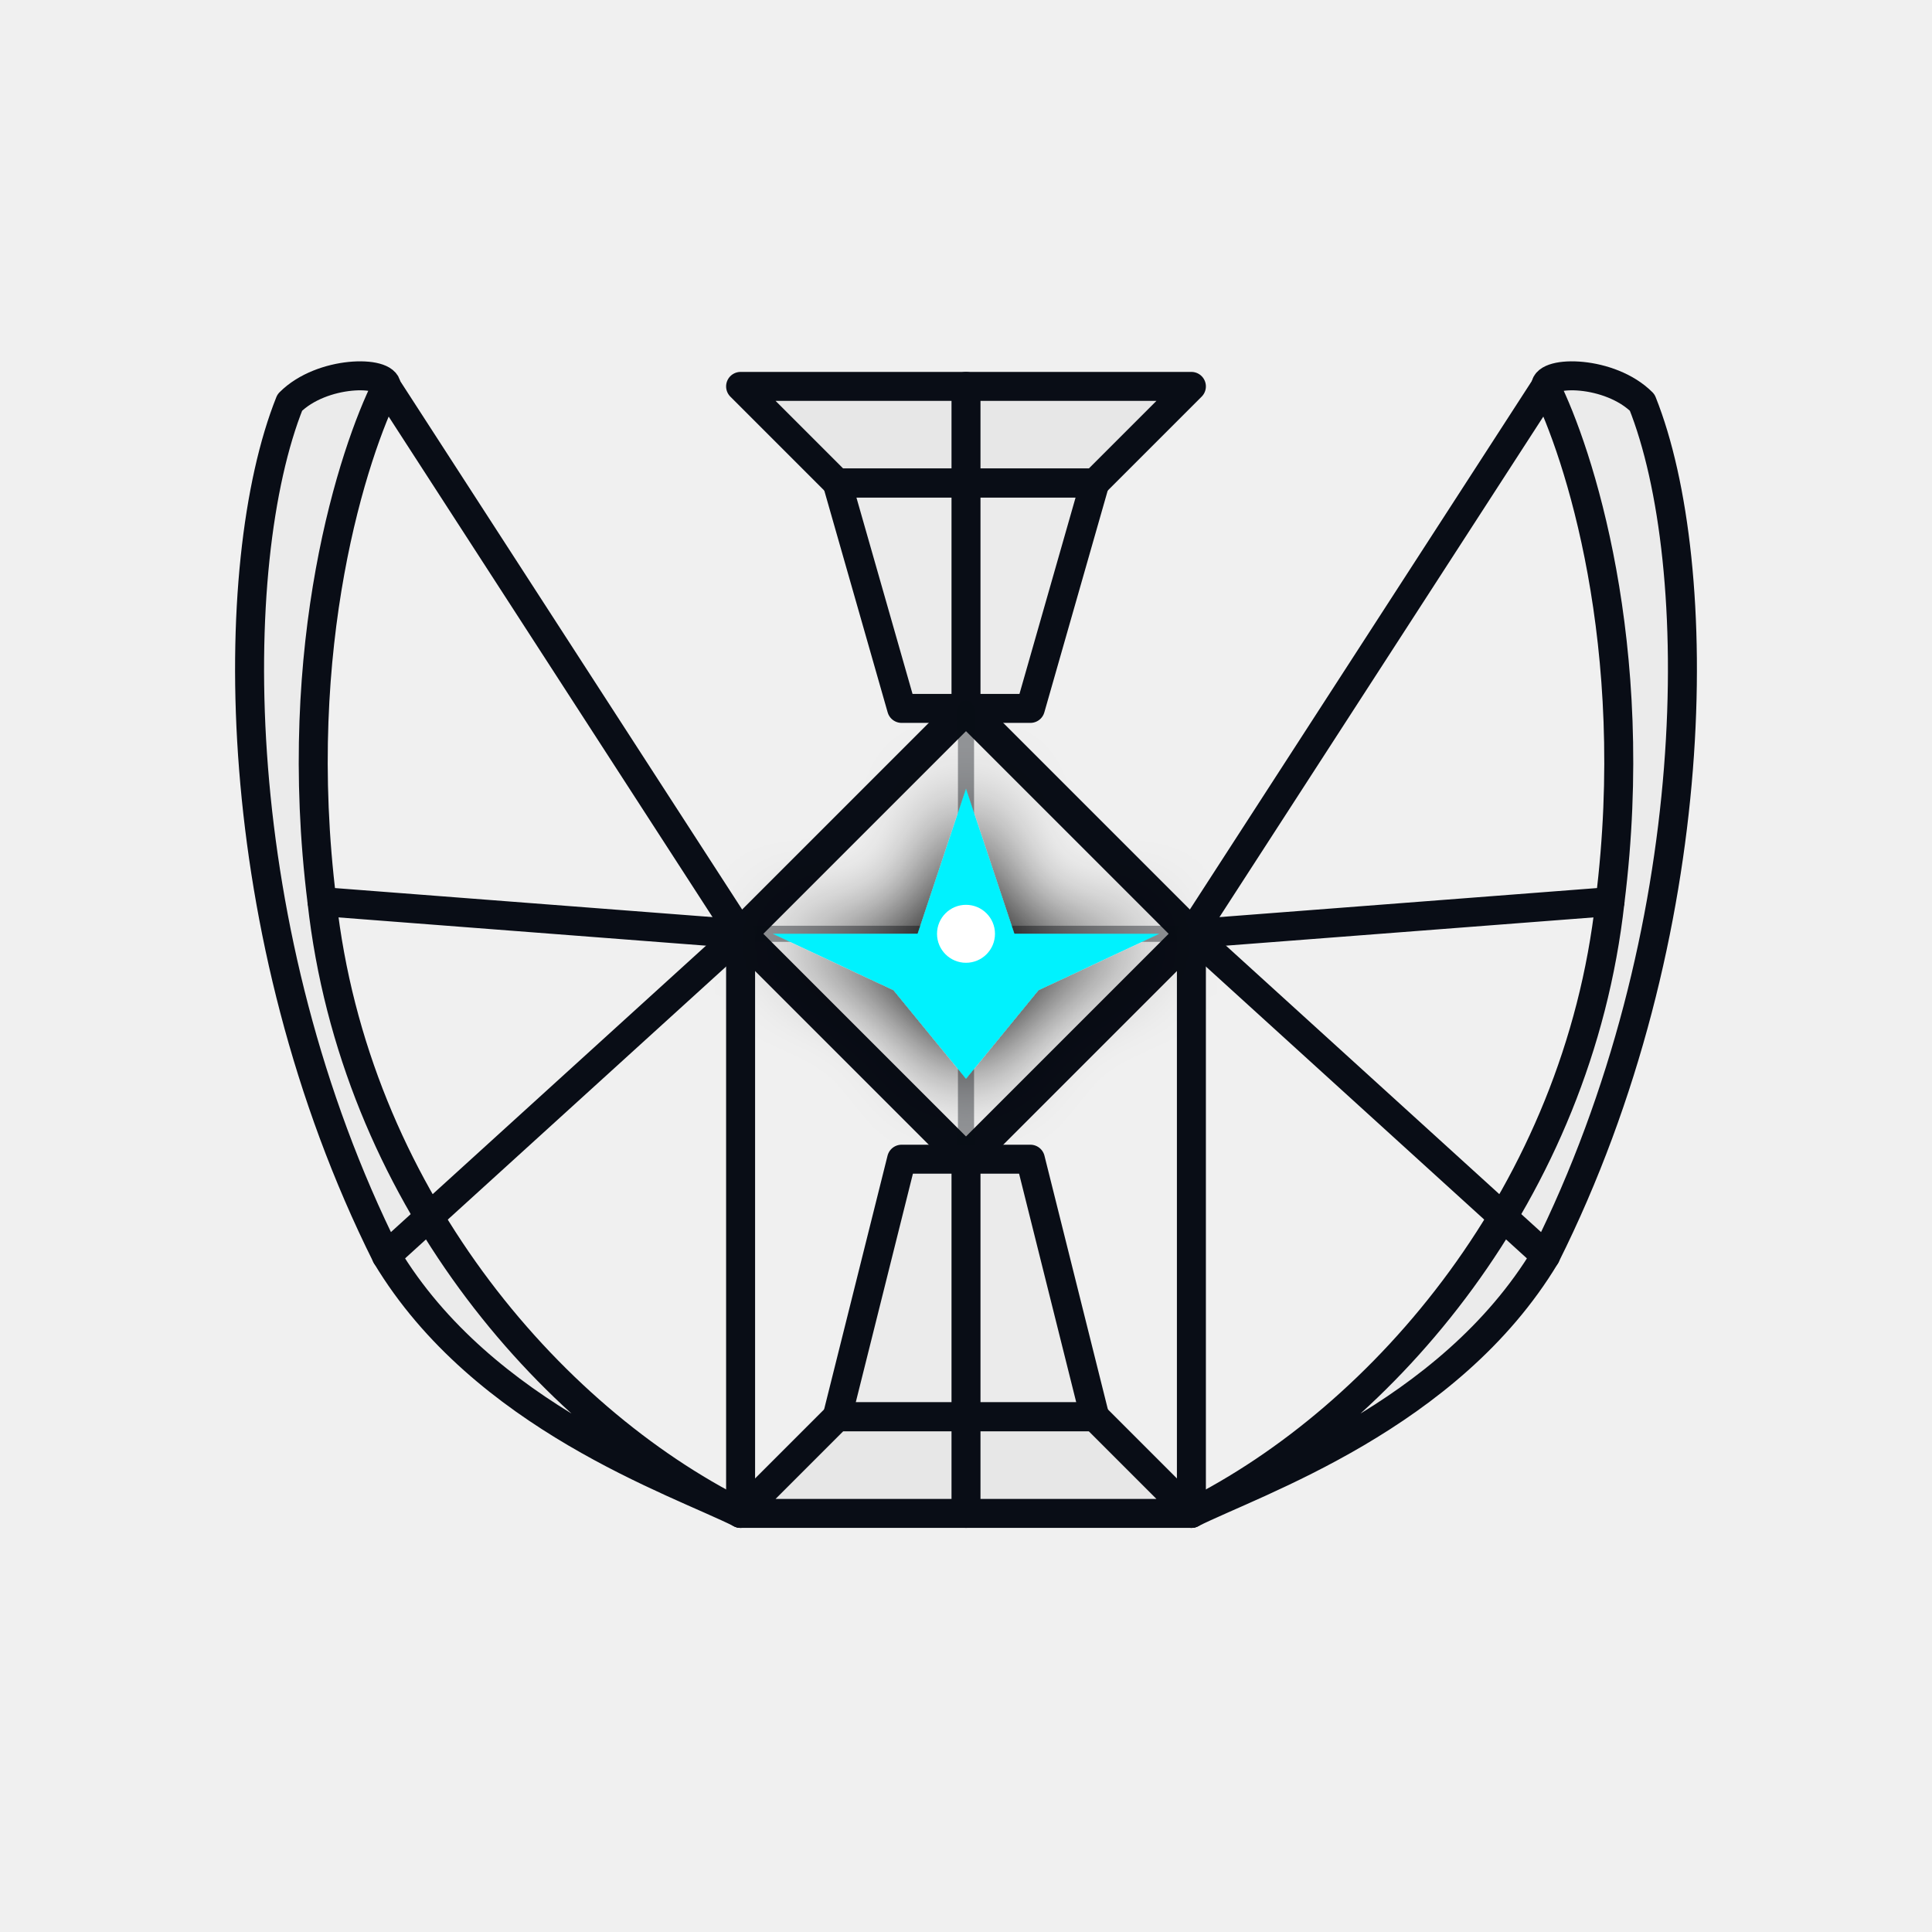
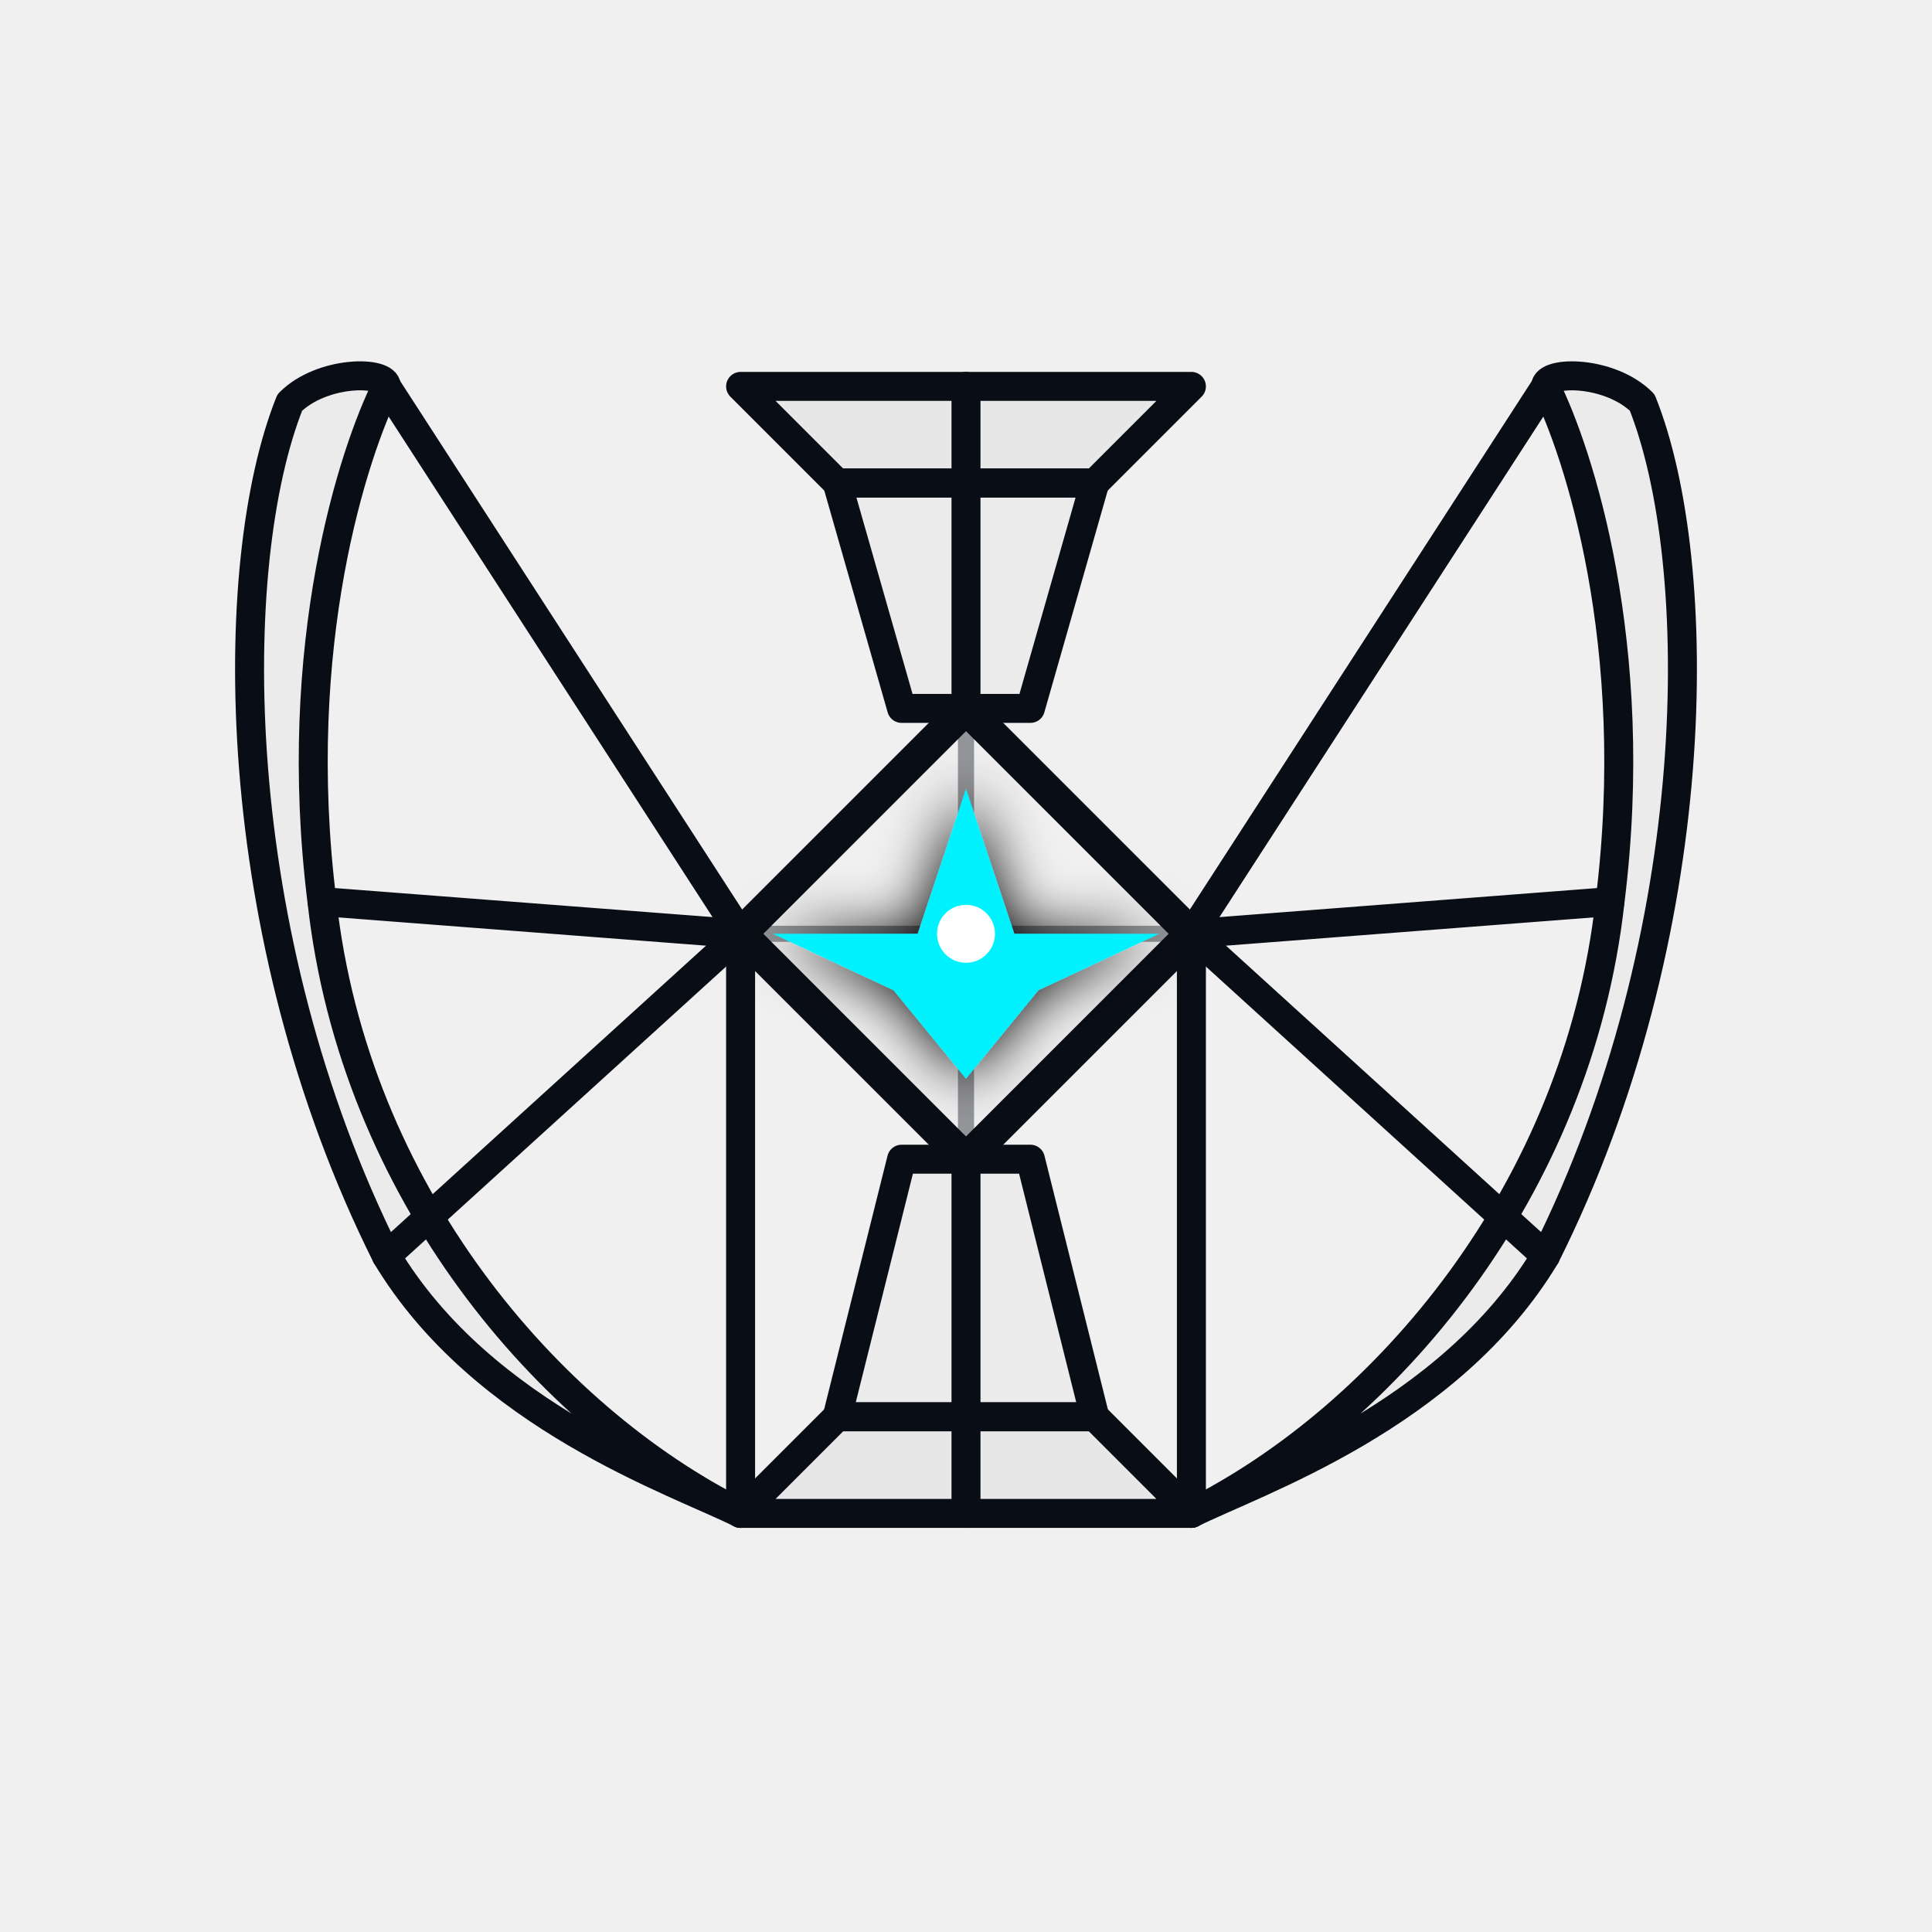
<svg xmlns="http://www.w3.org/2000/svg" viewBox="0 0 120 120" fill="none">
  <defs>
    <filter id="star-glow-light" x="-60%" y="-60%" width="220%" height="220%">
-       <feGaussianBlur stdDeviation="2.5" result="blur" />
-       <feFlood floodColor="#00F2FE" floodOpacity="0.65" result="glowColor" />
+       <feGaussianBlur stdDeviation="1.8" result="blur" />
+       <feFlood floodColor="#00F2FE" floodOpacity="0.45" result="glowColor" />
      <feComposite in="glowColor" in2="blur" operator="in" result="coloredBlur" />
      <feMerge>
        <feMergeNode in="coloredBlur" />
        <feMergeNode in="SourceGraphic" />
      </feMerge>
    </filter>
  </defs>
  <g stroke="#090D16" stroke-width="1.8" stroke-linecap="round" stroke-linejoin="round">
    <polygon points="46,24 74,24 68,30 52,30" fill="rgba(9,13,22,0.04)" />
    <line x1="60" y1="24" x2="60" y2="30" />
    <polygon points="52,30 68,30 64,44 56,44" fill="rgba(9,13,22,0.02)" />
    <line x1="60" y1="30" x2="60" y2="44" />
    <polygon points="60,44 74,58 60,72 46,58" fill="none" stroke="#090D16" stroke-width="2" />
    <line x1="46" y1="58" x2="74" y2="58" stroke-width="1" stroke="rgba(9,13,22,0.4)" />
    <line x1="60" y1="44" x2="60" y2="72" stroke-width="1" stroke="rgba(9,13,22,0.4)" />
    <polygon points="56,72 64,72 68,88 52,88" fill="rgba(9,13,22,0.02)" />
    <line x1="60" y1="72" x2="60" y2="88" />
    <polygon points="52,88 68,88 74,94 46,94" fill="rgba(9,13,22,0.04)" />
    <line x1="60" y1="88" x2="60" y2="94" />
    <path d="M46,94 C34,88 22,74 20,56 C18,40 22,28 24,24 C24,23 20,23 18,25 C14,35 14,58 24,78 C30,88 42,92 46,94 Z" fill="rgba(9,13,22,0.02)" />
    <line x1="24" y1="24" x2="46" y2="58" />
    <line x1="20" y1="56" x2="46" y2="58" />
    <line x1="24" y1="78" x2="46" y2="58" />
    <line x1="46" y1="58" x2="46" y2="94" />
    <path d="M74,94 C86,88 98,74 100,56 C102,40 98,28 96,24 C96,23 100,23 102,25 C106,35 106,58 96,78 C90,88 78,92 74,94 Z" fill="rgba(9,13,22,0.02)" />
    <line x1="96" y1="24" x2="74" y2="58" />
    <line x1="100" y1="56" x2="74" y2="58" />
    <line x1="96" y1="78" x2="74" y2="58" />
    <line x1="74" y1="58" x2="74" y2="94" />
  </g>
  <polygon points="60,49 63,58 72,58 64.5,61.5 60,67 55.5,61.5 48,58 57,58" fill="#00F2FE" filter="url(#star-glow-light)" />
  <circle cx="60" cy="58" r="1.8" fill="#FFFFFF" />
</svg>
